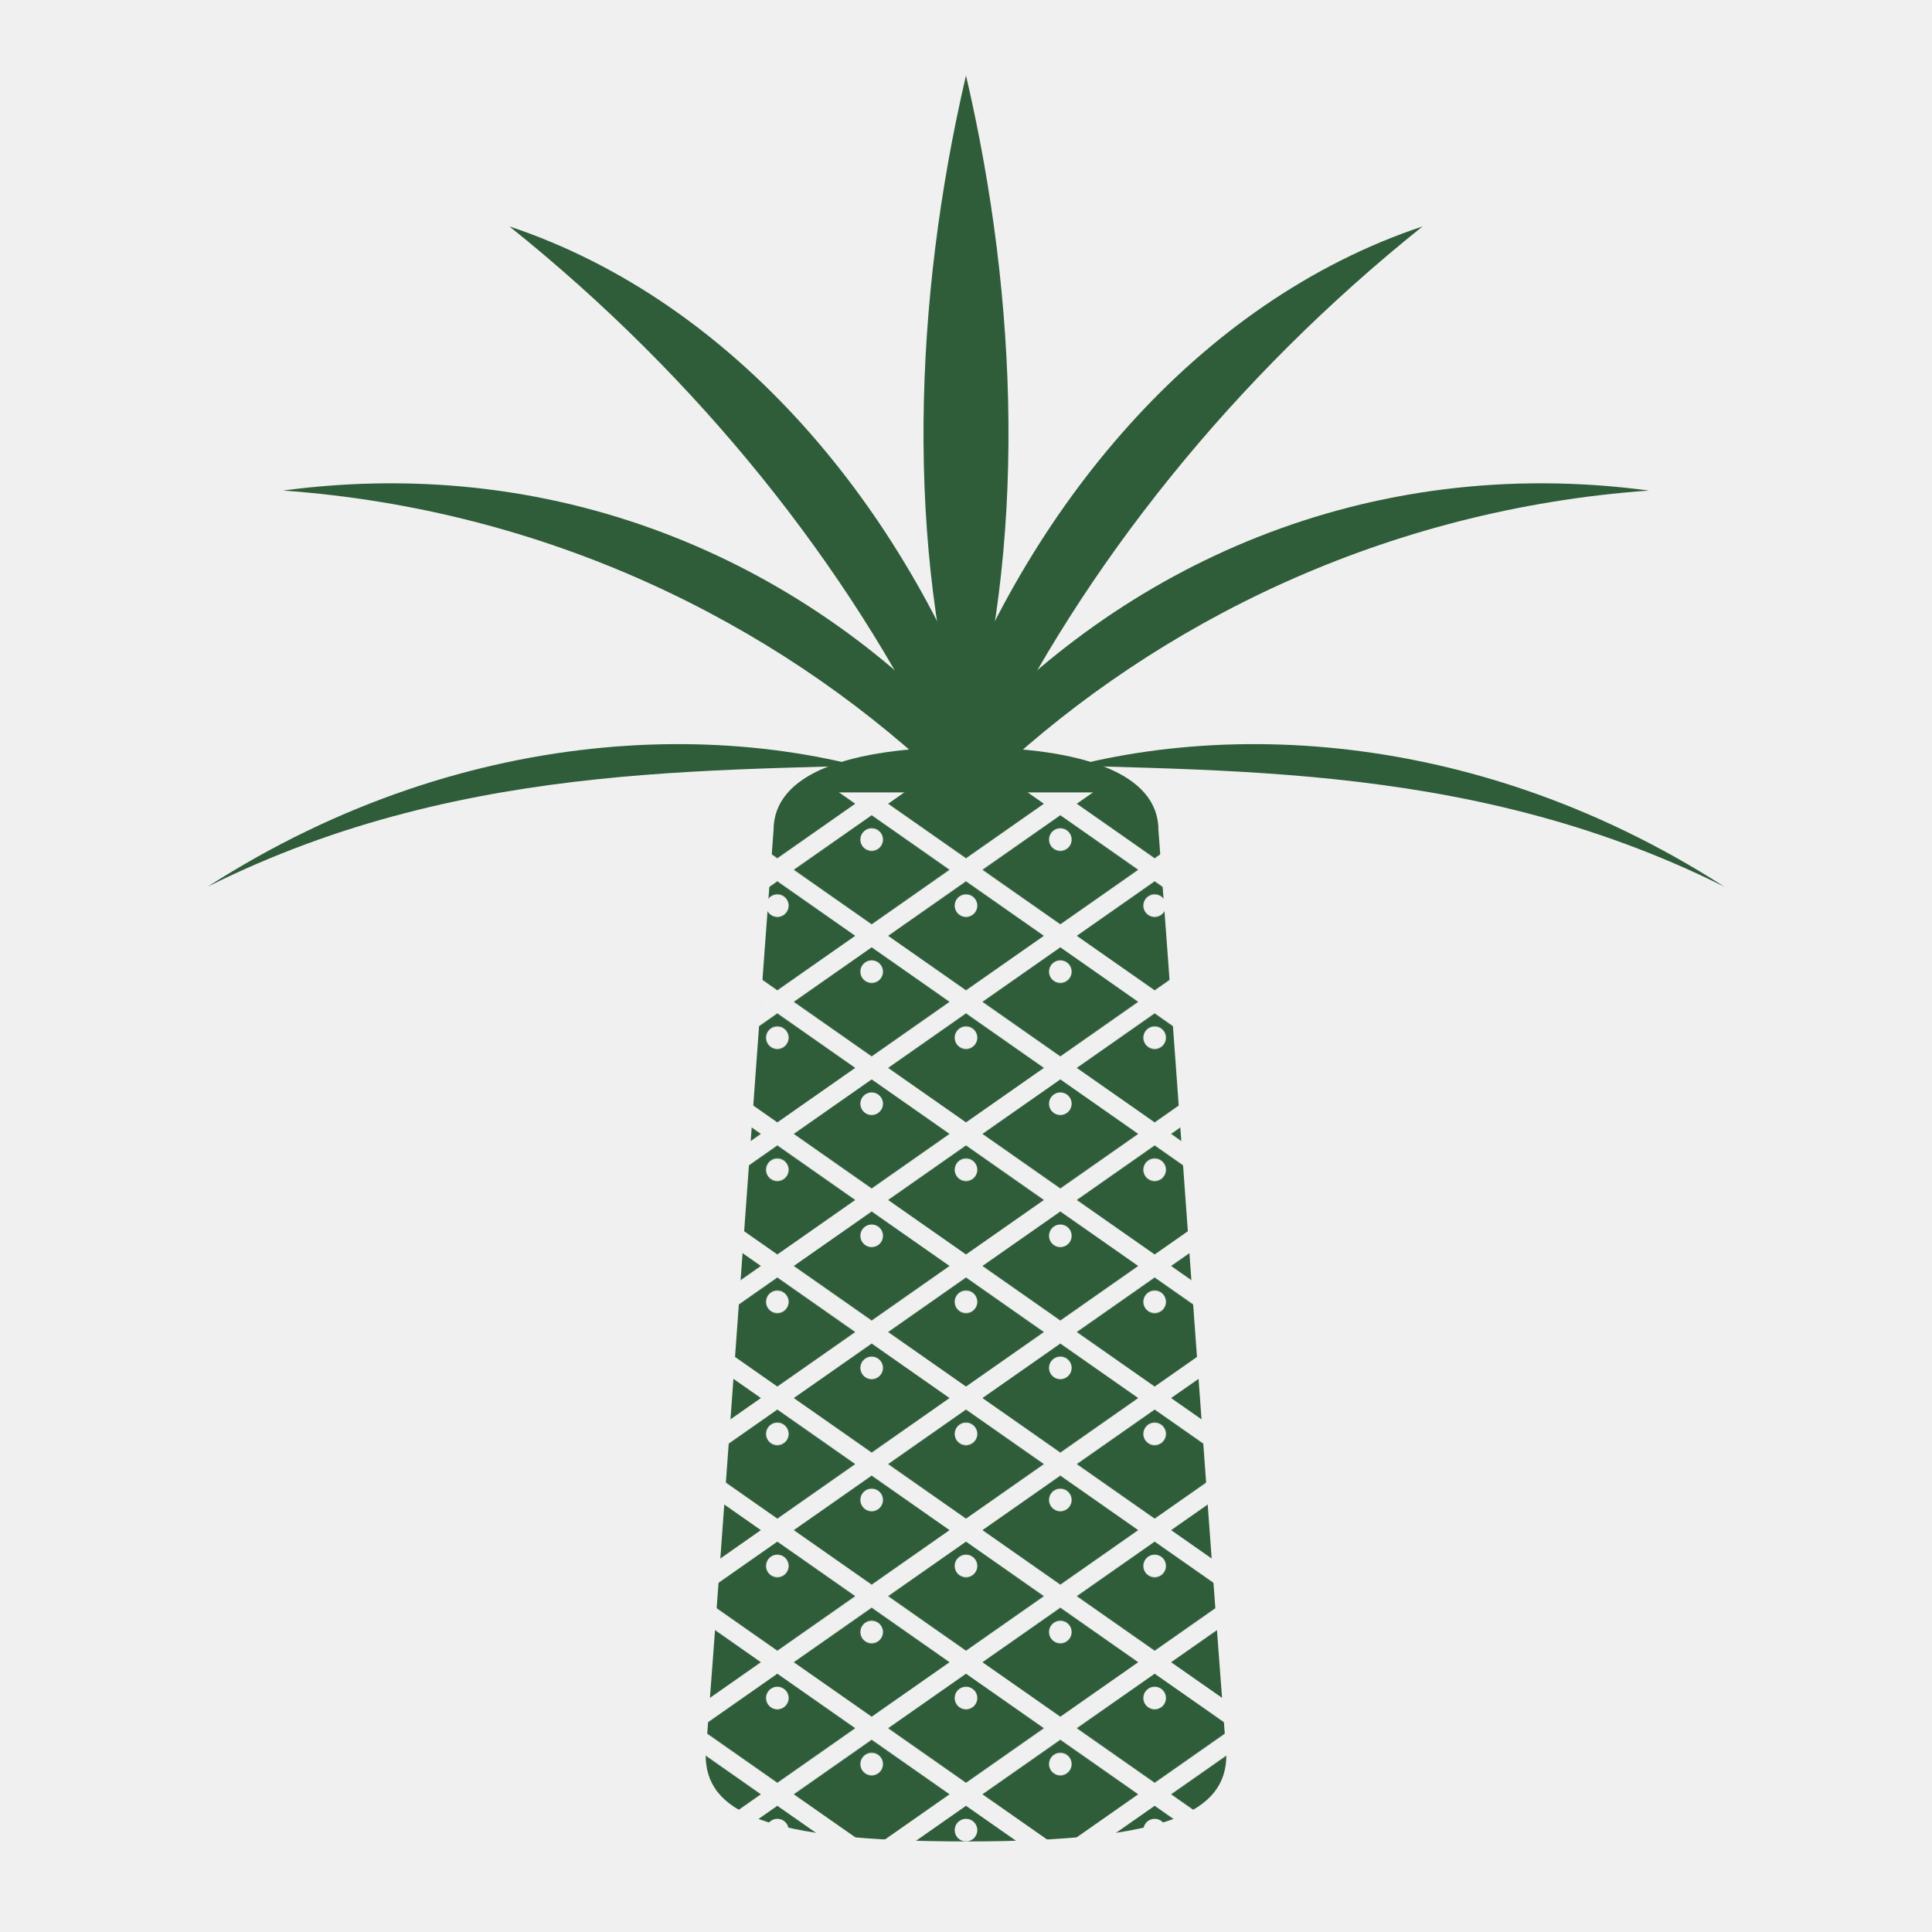
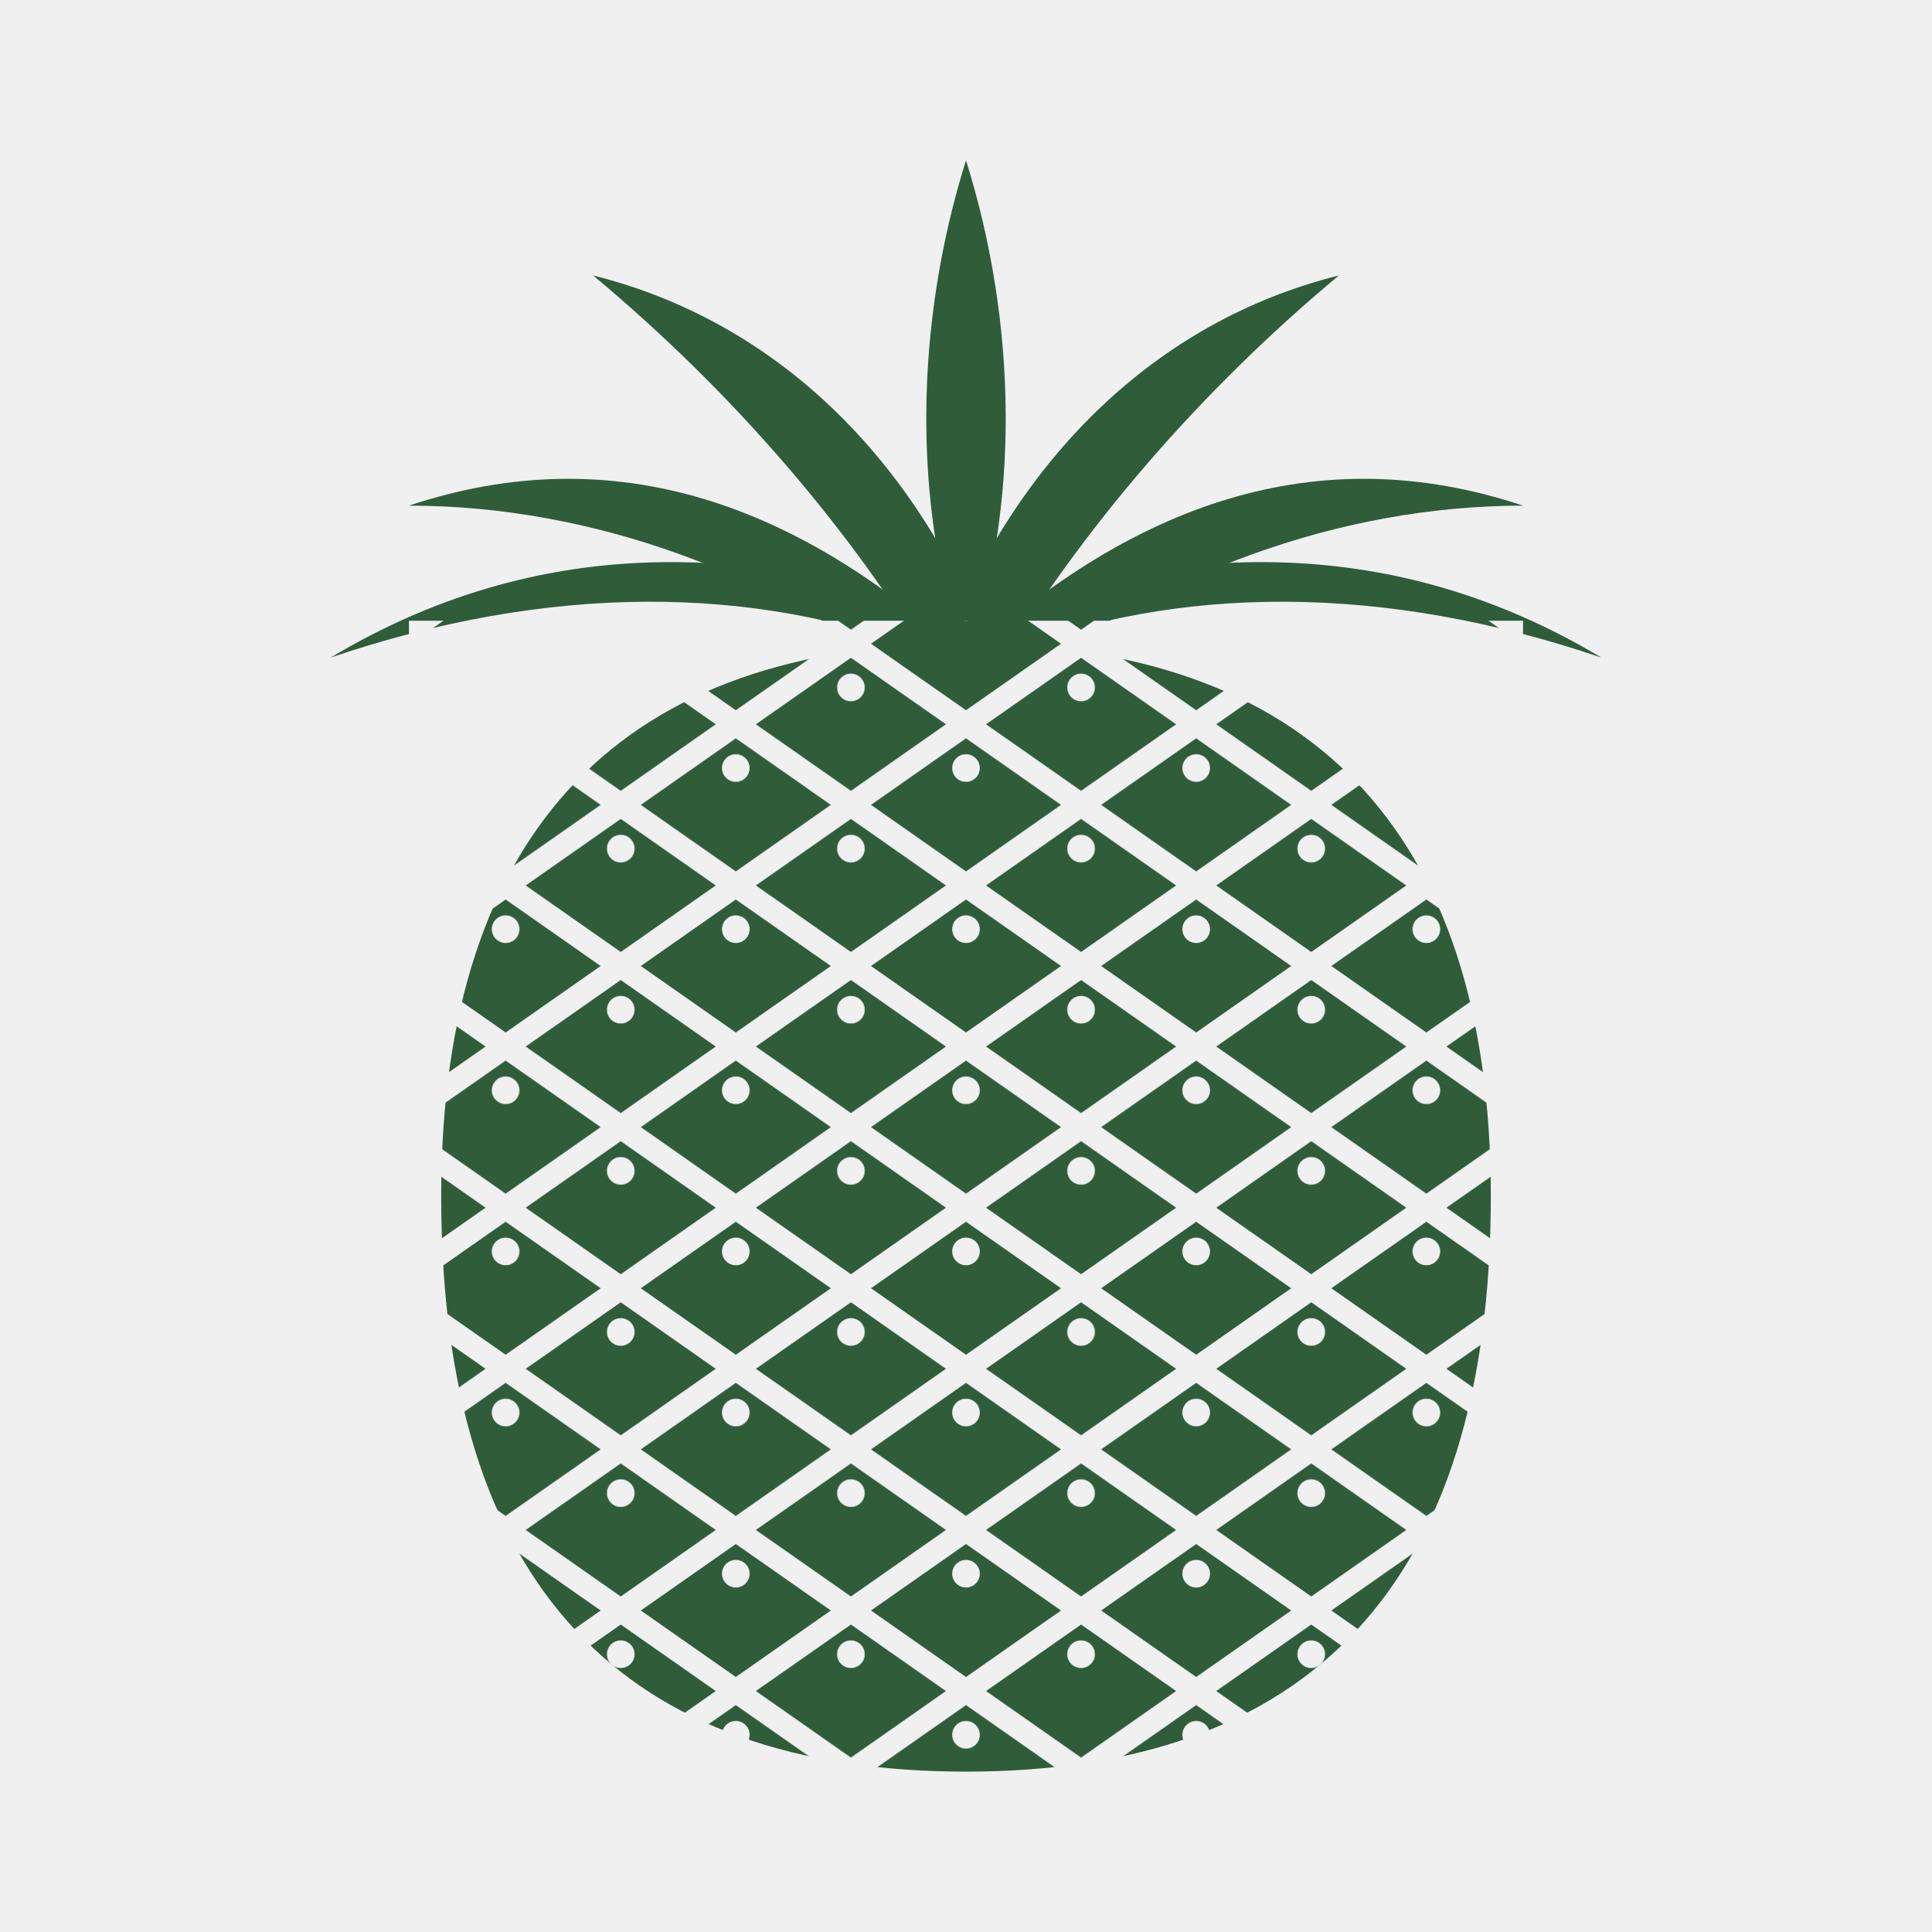
<svg xmlns="http://www.w3.org/2000/svg" viewBox="0 0 1024 1024" width="1024" height="1024">
  <defs>
-     <pattern id="tub" width="100" height="70" patternUnits="userSpaceOnUse" x="12" y="6">
+     <pattern id="tub" width="100" height="70" patternUnits="userSpaceOnUse" x="12" y="20">
      <path d="M50 0 L100 35 L50 70 L0 35 Z" fill="none" stroke="#000" stroke-width="10" stroke-linejoin="round" />
      <circle cx="50" cy="19" r="6" fill="#000" />
      <circle cx="0" cy="54" r="6" fill="#000" />
      <circle cx="100" cy="54" r="6" fill="#000" />
    </pattern>
    <mask id="cut">
      <rect width="1024" height="1024" fill="#fff" />
-       <rect x="360" y="420" width="304" height="560" fill="url(#tub)" />
+       <rect x="270" y="430" width="484" height="520" fill="url(#tub)" />
    </mask>
  </defs>
-   <g fill="#2f5d3a" mask="url(#cut)">
-     <path d="M498 420 C400 380 250 380 110 470 C250 400 390 410 504 404 Z" />
-     <path d="M526 420 C624 380 774 380 914 470 C774 400 634 410 520 404 Z" />
-     <path d="M496 410 C410 330 290 270 150 260 C300 240 430 300 516 396 Z" />
-     <path d="M528 410 C614 330 734 270 874 260 C724 240 594 300 508 396 Z" />
-     <path d="M500 404 C450 300 370 200 270 120 C390 160 480 270 524 392 Z" />
-     <path d="M524 404 C574 300 654 200 754 120 C634 160 544 270 500 392 Z" />
-     <path d="M512 400 C480 290 484 160 512 40 C540 160 544 290 512 400 Z" />
-     <path d="M410 440 C410 410 450 396 512 396 C574 396 614 410 614 440 C626 600 640 800 650 930 C650 960 620 976 512 976 C404 976 374 960 374 930 C384 800 398 600 410 440 Z" />
+   <g transform="translate(512 512) scale(1.22) translate(-512 -580)">
+     <g fill="#2f5d3a" mask="url(#cut)">
+       <path d="M496 444 C420 414 330 414 236 446 C326 392 420 396 506 428 Z" />
+       <path d="M528 444 C604 414 694 414 788 446 C698 392 604 396 518 428 Z" />
+       <path d="M494 460 C430 410 350 380 270 380 C360 350 440 380 512 446 Z" />
+       <path d="M530 460 C594 410 674 380 754 380 C664 350 584 380 512 446 Z" />
+       <path d="M500 454 C462 390 410 330 350 280 C430 300 490 360 522 442 Z" />
+       <path d="M524 454 C562 390 614 330 674 280 C594 300 534 360 502 442 Z" />
+       <path d="M512 448 C488 380 490 300 512 230 C534 300 536 380 512 448 Z" />
+       <path d="M512 440 C660 440 740 520 740 680 C740 850 660 930 512 930 C364 930 284 850 284 680 C284 520 364 440 512 440 Z" />
+     </g>
  </g>
</svg>
